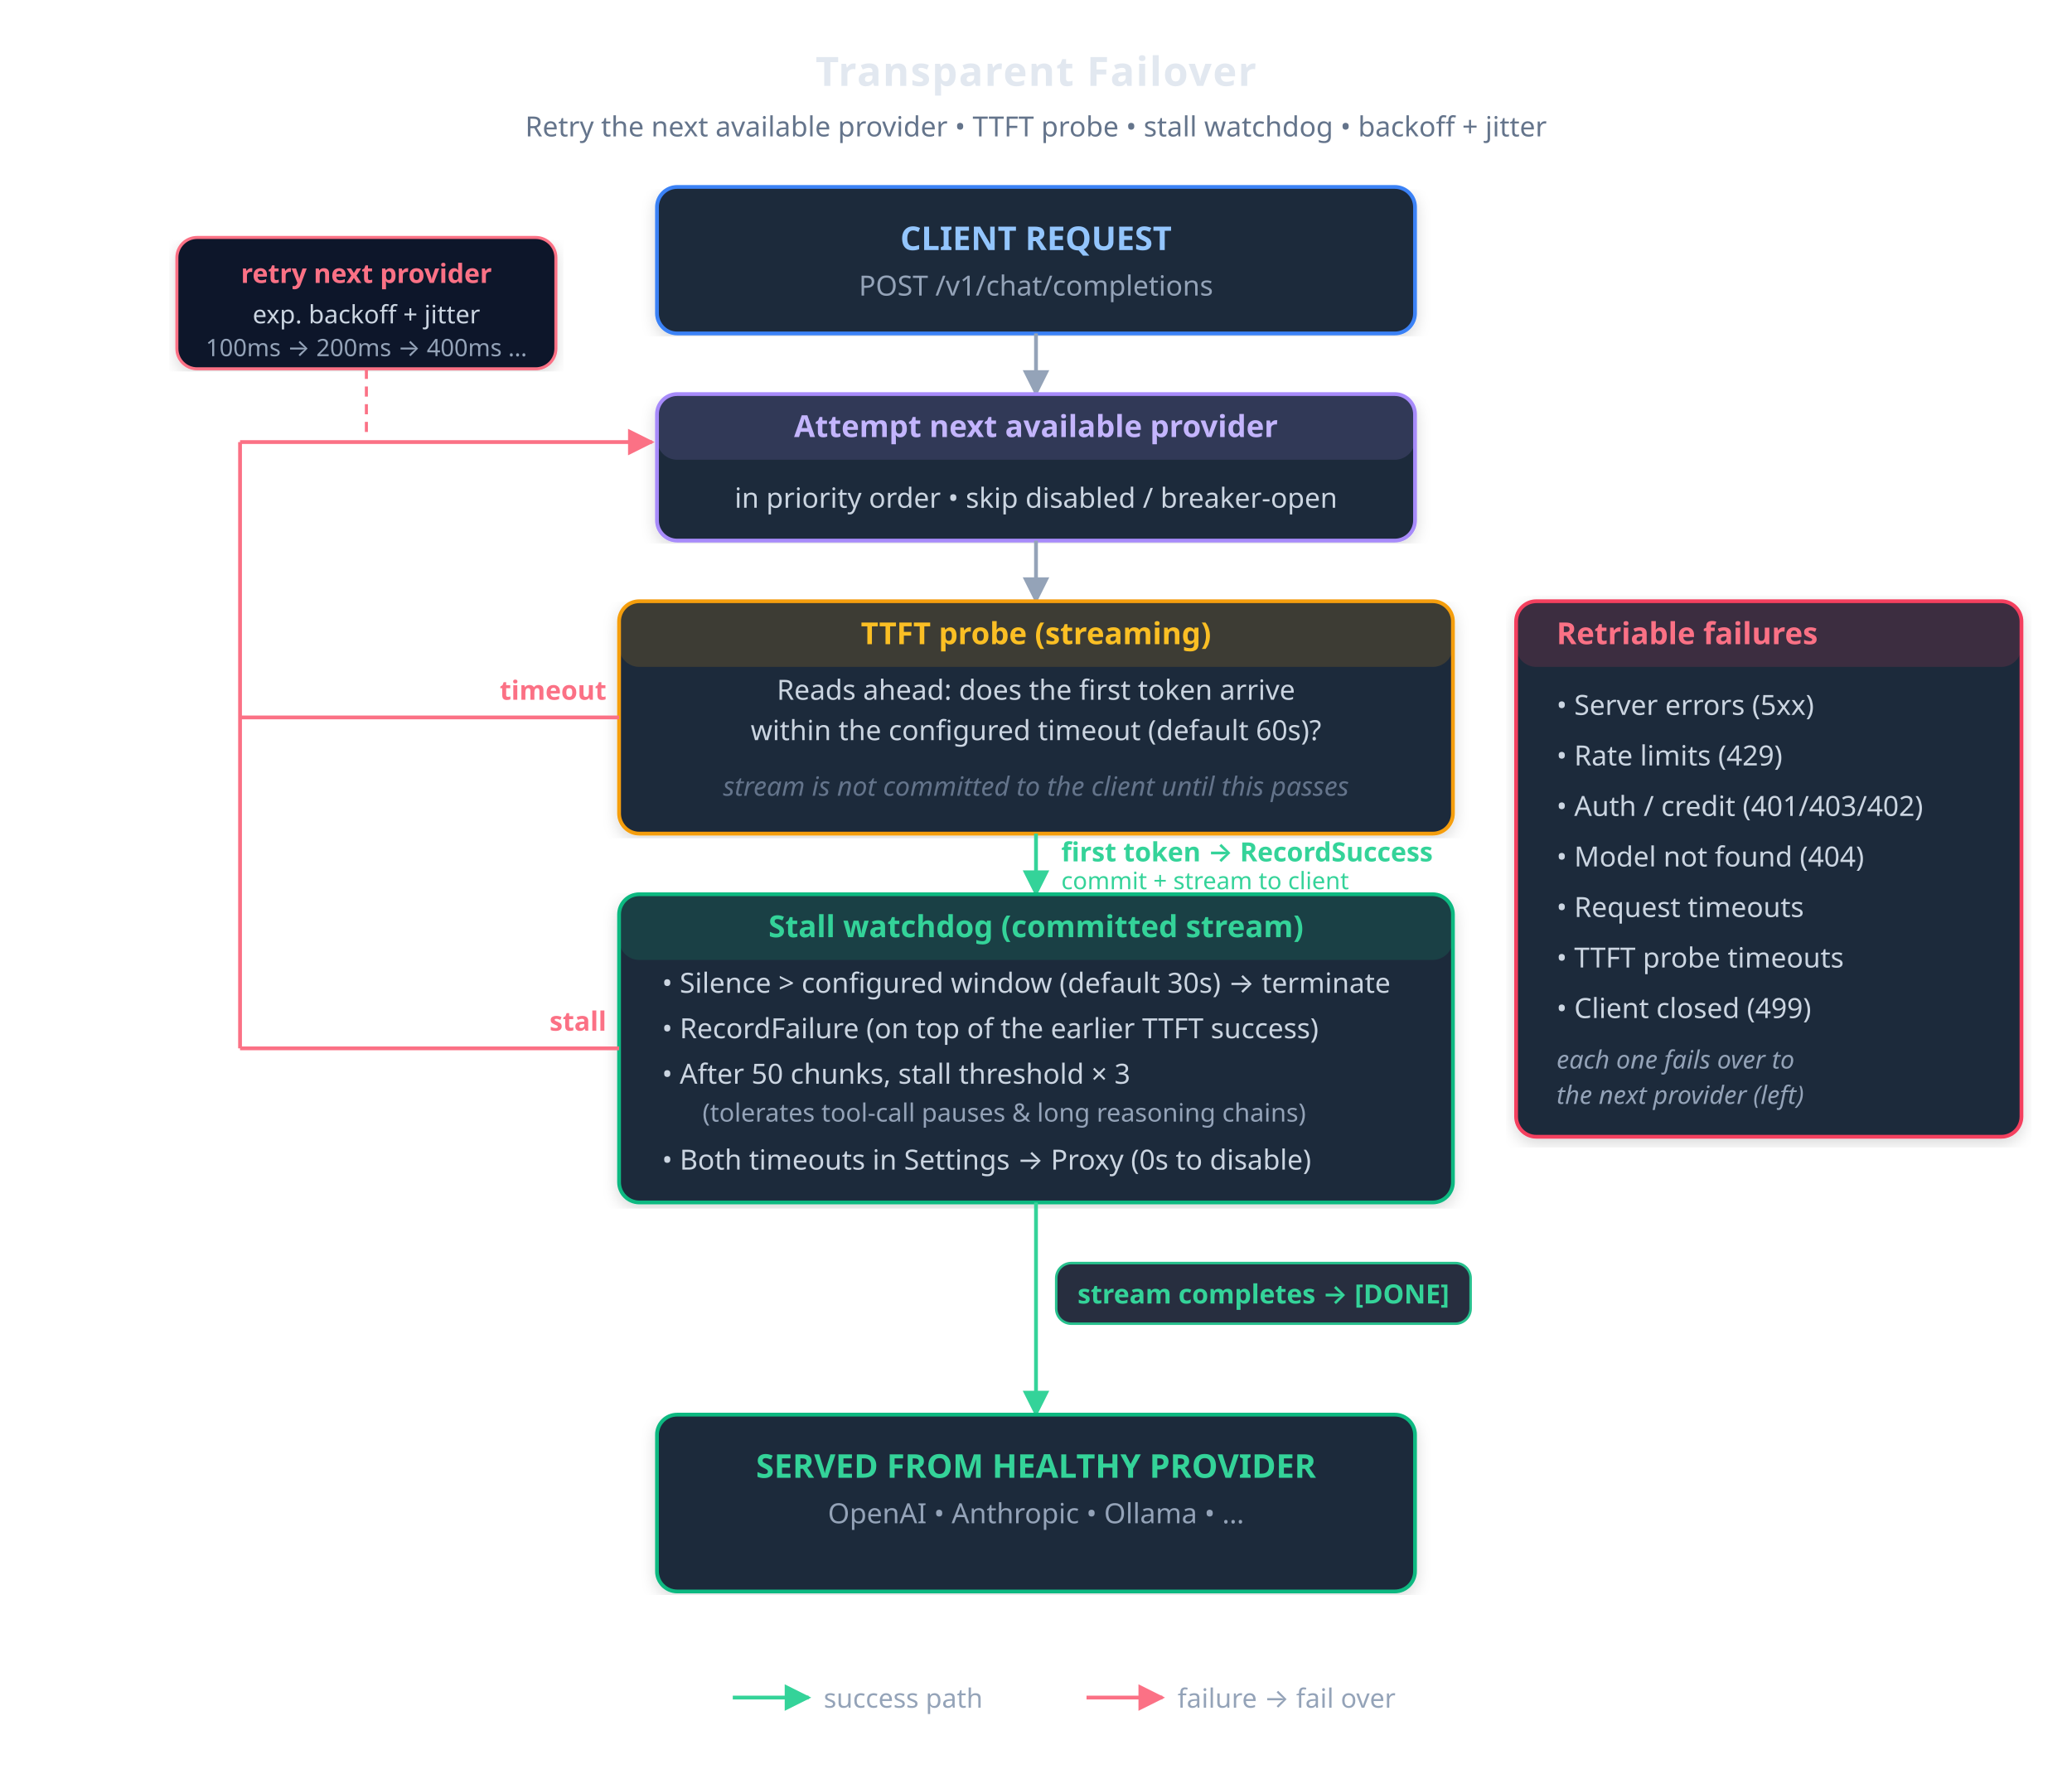
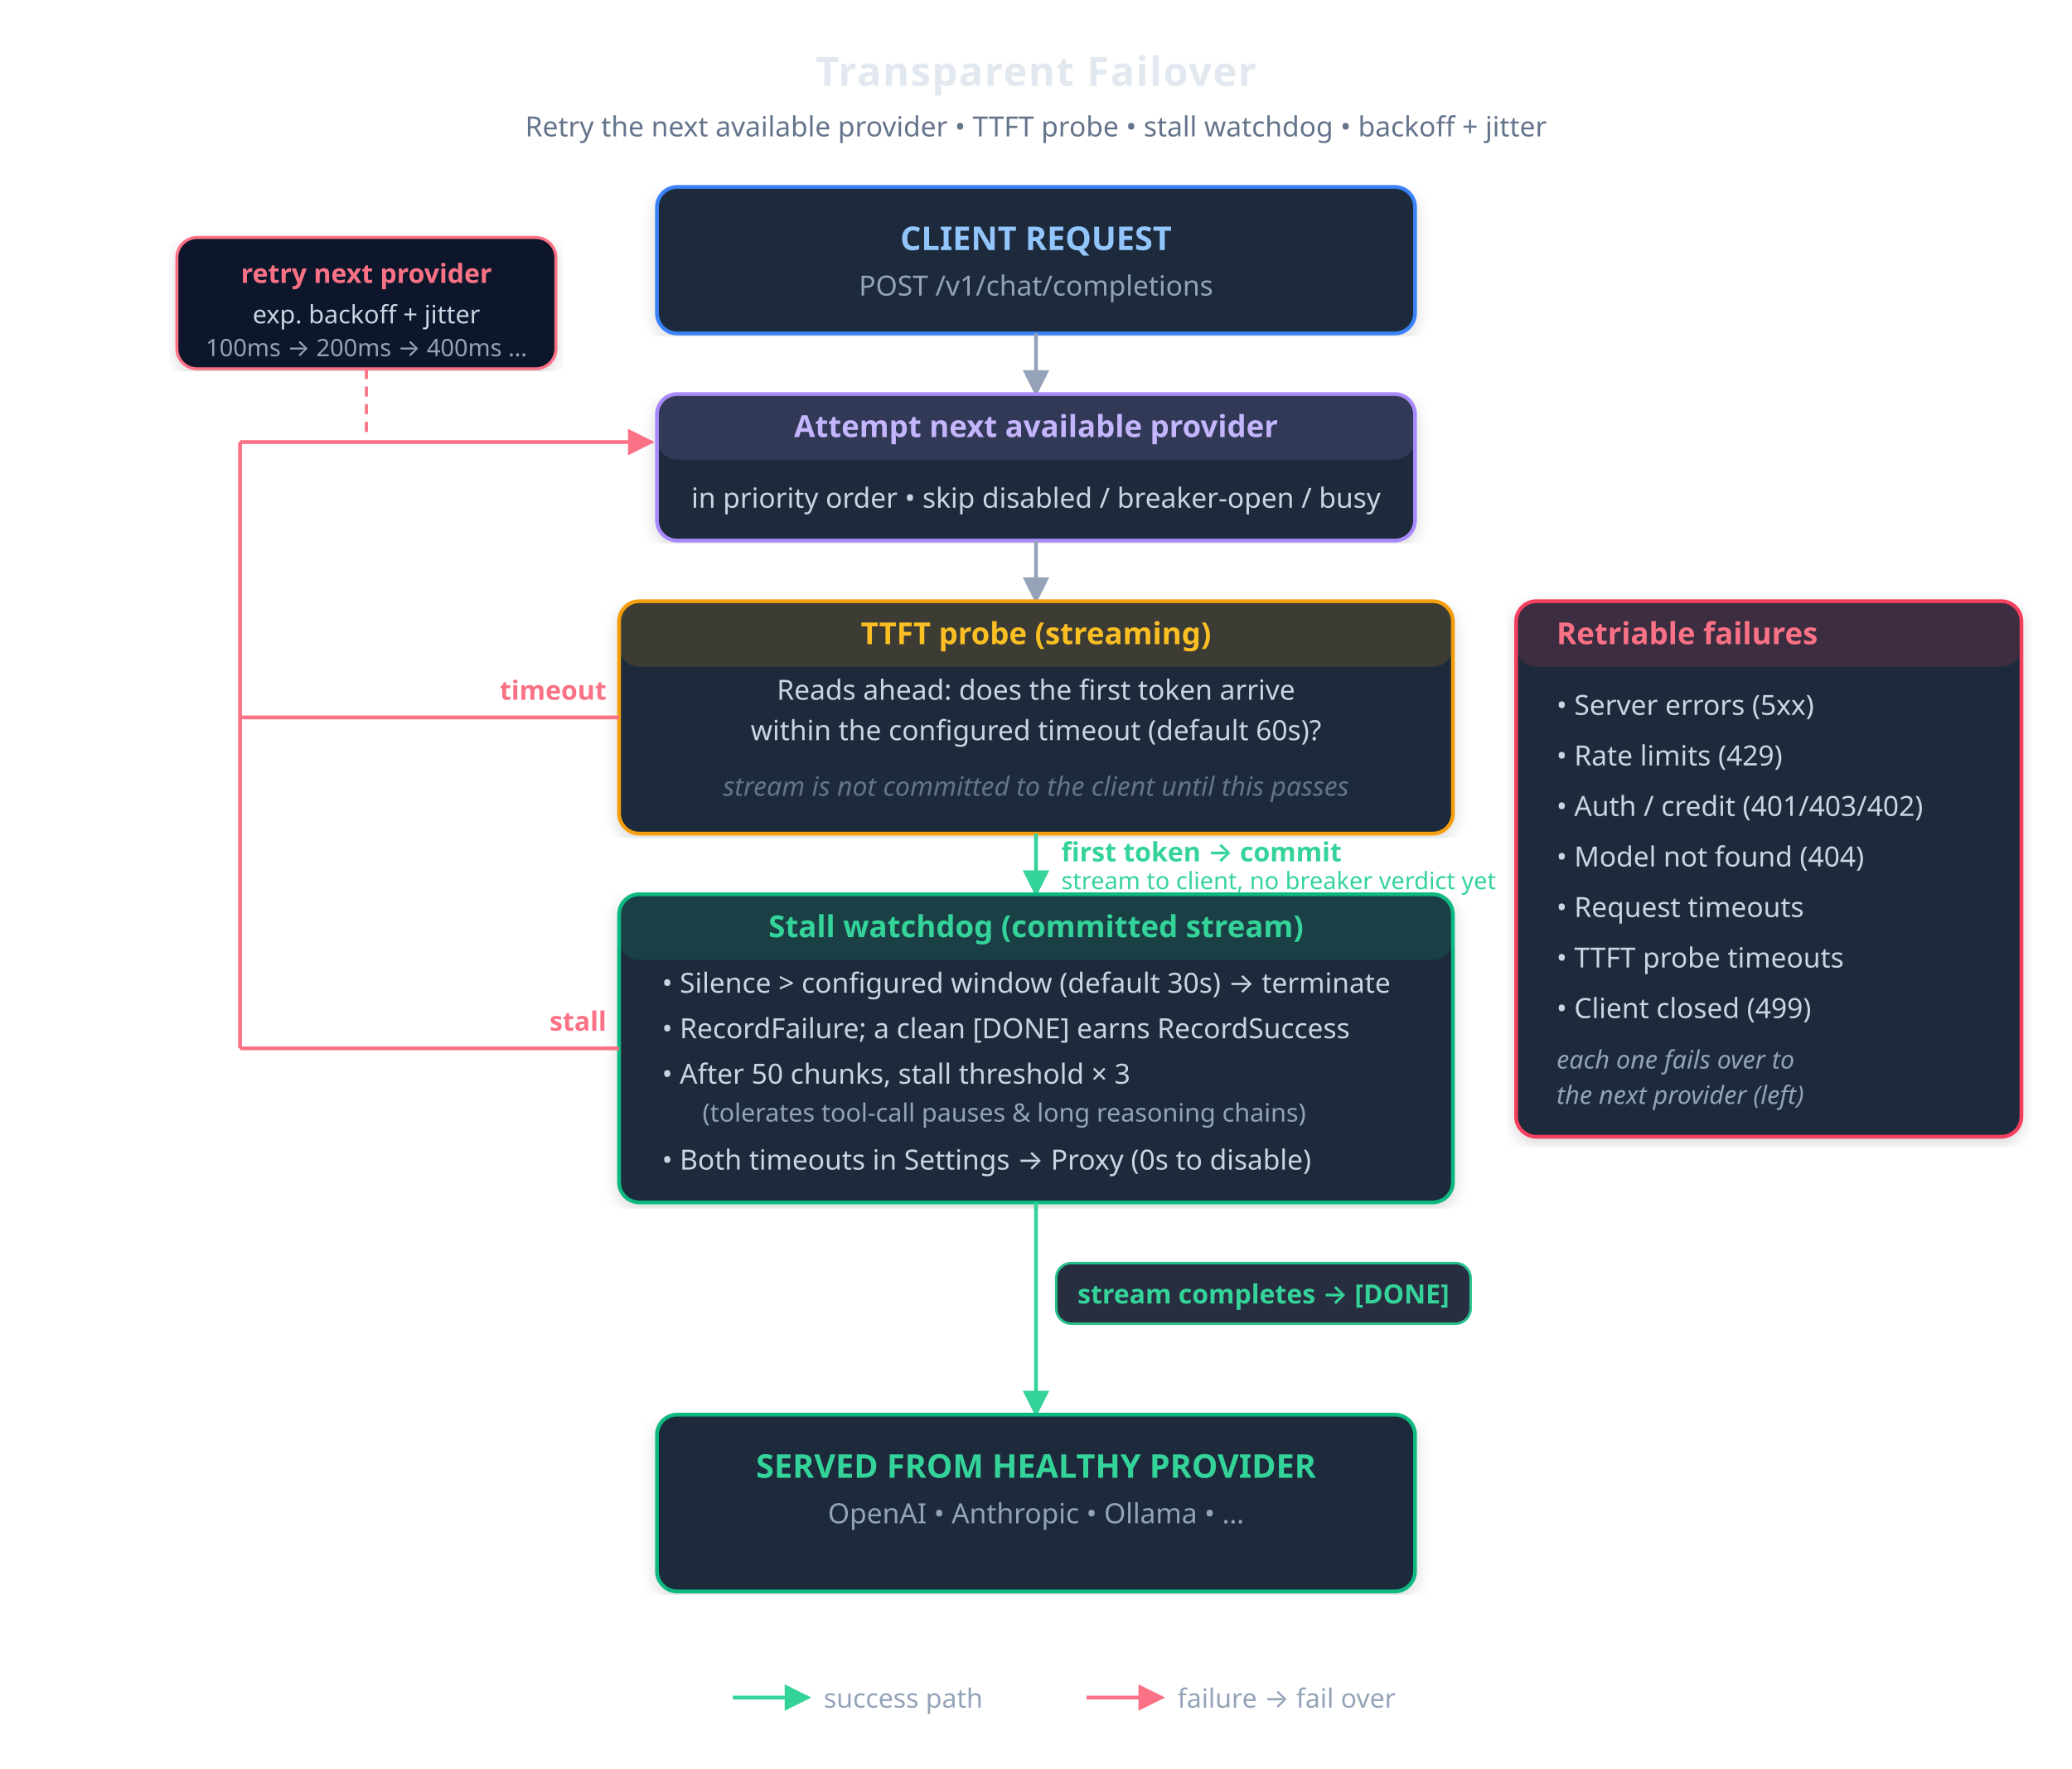
<svg xmlns="http://www.w3.org/2000/svg" viewBox="0 0 820 700" font-family="'Segoe UI', system-ui, -apple-system, sans-serif">
  <defs>
    <marker id="arrow" viewBox="0 0 10 10" refX="9" refY="5" markerWidth="7" markerHeight="7" orient="auto-start-reverse">
      <path d="M 0 0 L 10 5 L 0 10 z" fill="#94a3b8" />
    </marker>
    <marker id="arrow-red" viewBox="0 0 10 10" refX="9" refY="5" markerWidth="7" markerHeight="7" orient="auto-start-reverse">
      <path d="M 0 0 L 10 5 L 0 10 z" fill="#fb7185" />
    </marker>
    <marker id="arrow-green" viewBox="0 0 10 10" refX="9" refY="5" markerWidth="7" markerHeight="7" orient="auto-start-reverse">
      <path d="M 0 0 L 10 5 L 0 10 z" fill="#34d399" />
    </marker>
    <filter id="shadow" x="-2%" y="-2%" width="104%" height="104%">
      <feDropShadow dx="0" dy="2" stdDeviation="3" flood-opacity="0.15" />
    </filter>
  </defs>
  <rect width="820" height="700" fill="none" rx="8" />
  <text x="410" y="34" text-anchor="middle" fill="#e2e8f0" font-size="16" font-weight="700" letter-spacing="0.5">Transparent Failover</text>
  <text x="410" y="54" text-anchor="middle" fill="#64748b" font-size="11">Retry the next available provider • TTFT probe • stall watchdog • backoff + jitter</text>
  <rect x="260" y="74" width="300" height="58" rx="8" fill="#1e293b" stroke="#3b82f6" stroke-width="1.5" filter="url(#shadow)" />
  <text x="410" y="99" text-anchor="middle" fill="#93c5fd" font-size="13" font-weight="600">CLIENT REQUEST</text>
  <text x="410" y="117" text-anchor="middle" fill="#94a3b8" font-size="11">POST /v1/chat/completions</text>
  <line x1="410" y1="132" x2="410" y2="156" stroke="#94a3b8" stroke-width="1.5" marker-end="url(#arrow)" />
  <rect x="260" y="156" width="300" height="58" rx="8" fill="#1e293b" stroke="#a78bfa" stroke-width="1.5" filter="url(#shadow)" />
  <rect x="260" y="156" width="300" height="26" rx="8" fill="#a78bfa" opacity="0.15" />
  <text x="410" y="173" text-anchor="middle" fill="#c4b5fd" font-size="12" font-weight="700">Attempt next available provider</text>
-   <text x="410" y="201" text-anchor="middle" fill="#cbd5e1" font-size="11">in priority order • skip disabled / breaker-open</text>
+   <text x="410" y="201" text-anchor="middle" fill="#cbd5e1" font-size="11">in priority order • skip disabled / breaker-open / busy</text>
  <line x1="410" y1="214" x2="410" y2="238" stroke="#94a3b8" stroke-width="1.5" marker-end="url(#arrow)" />
  <rect x="245" y="238" width="330" height="92" rx="8" fill="#1e293b" stroke="#f59e0b" stroke-width="1.5" filter="url(#shadow)" />
  <rect x="245" y="238" width="330" height="26" rx="8" fill="#f59e0b" opacity="0.15" />
  <text x="410" y="255" text-anchor="middle" fill="#fbbf24" font-size="12" font-weight="700">TTFT probe (streaming)</text>
  <text x="410" y="277" text-anchor="middle" fill="#cbd5e1" font-size="11">Reads ahead: does the first token arrive</text>
  <text x="410" y="293" text-anchor="middle" fill="#cbd5e1" font-size="11">within the configured timeout (default 60s)?</text>
  <text x="410" y="315" text-anchor="middle" fill="#64748b" font-size="10.5" font-style="italic">stream is not committed to the client until this passes</text>
  <line x1="245" y1="284" x2="95" y2="284" stroke="#fb7185" stroke-width="1.5" />
  <text x="240" y="277" text-anchor="end" fill="#fb7185" font-size="10.5" font-weight="600">timeout</text>
  <line x1="410" y1="330" x2="410" y2="354" stroke="#34d399" stroke-width="1.5" marker-end="url(#arrow-green)" />
-   <text x="420" y="341" fill="#34d399" font-size="10.5" font-weight="600">first token → RecordSuccess</text>
-   <text x="420" y="352" fill="#34d399" font-size="9.5">commit + stream to client</text>
+   <text x="420" y="341" fill="#34d399" font-size="10.5" font-weight="600">first token → commit</text>
+   <text x="420" y="352" fill="#34d399" font-size="9.5">stream to client, no breaker verdict yet</text>
  <rect x="245" y="354" width="330" height="122" rx="8" fill="#1e293b" stroke="#10b981" stroke-width="1.5" filter="url(#shadow)" />
  <rect x="245" y="354" width="330" height="26" rx="8" fill="#10b981" opacity="0.15" />
  <text x="410" y="371" text-anchor="middle" fill="#34d399" font-size="12" font-weight="700">Stall watchdog (committed stream)</text>
  <text x="262" y="393" fill="#cbd5e1" font-size="11">• Silence &gt; configured window (default 30s) → terminate</text>
-   <text x="262" y="411" fill="#cbd5e1" font-size="11">• RecordFailure (on top of the earlier TTFT success)</text>
+   <text x="262" y="411" fill="#cbd5e1" font-size="11">• RecordFailure; a clean [DONE] earns RecordSuccess</text>
  <text x="262" y="429" fill="#cbd5e1" font-size="11">• After 50 chunks, stall threshold × 3</text>
  <text x="278" y="444" fill="#94a3b8" font-size="10">(tolerates tool-call pauses &amp; long reasoning chains)</text>
  <text x="262" y="463" fill="#cbd5e1" font-size="11">• Both timeouts in Settings → Proxy (0s to disable)</text>
  <line x1="245" y1="415" x2="95" y2="415" stroke="#fb7185" stroke-width="1.5" />
  <text x="240" y="408" text-anchor="end" fill="#fb7185" font-size="10.5" font-weight="600">stall</text>
  <line x1="95" y1="415" x2="95" y2="175" stroke="#fb7185" stroke-width="1.5" />
  <line x1="95" y1="175" x2="258" y2="175" stroke="#fb7185" stroke-width="1.5" marker-end="url(#arrow-red)" />
  <rect x="70" y="94" width="150" height="52" rx="8" fill="#0f172a" stroke="#fb7185" stroke-width="1.2" filter="url(#shadow)" />
  <text x="145" y="112" text-anchor="middle" fill="#fb7185" font-size="10.5" font-weight="700">retry next provider</text>
  <text x="145" y="128" text-anchor="middle" fill="#cbd5e1" font-size="10">exp. backoff + jitter</text>
  <text x="145" y="141" text-anchor="middle" fill="#94a3b8" font-size="9.5">100ms → 200ms → 400ms …</text>
  <line x1="145" y1="146" x2="145" y2="171" stroke="#fb7185" stroke-width="1.2" stroke-dasharray="4,3" />
  <rect x="600" y="238" width="200" height="212" rx="8" fill="#1e293b" stroke="#f43f5e" stroke-width="1.5" filter="url(#shadow)" />
  <rect x="600" y="238" width="200" height="26" rx="8" fill="#f43f5e" opacity="0.15" />
  <text x="616" y="255" fill="#fb7185" font-size="12" font-weight="700">Retriable failures</text>
  <text x="616" y="283" fill="#cbd5e1" font-size="11">• Server errors (5xx)</text>
  <text x="616" y="303" fill="#cbd5e1" font-size="11">• Rate limits (429)</text>
  <text x="616" y="323" fill="#cbd5e1" font-size="11">• Auth / credit (401/403/402)</text>
  <text x="616" y="343" fill="#cbd5e1" font-size="11">• Model not found (404)</text>
  <text x="616" y="363" fill="#cbd5e1" font-size="11">• Request timeouts</text>
  <text x="616" y="383" fill="#cbd5e1" font-size="11">• TTFT probe timeouts</text>
  <text x="616" y="403" fill="#cbd5e1" font-size="11">• Client closed (499)</text>
  <text x="616" y="423" fill="#94a3b8" font-size="10" font-style="italic">each one fails over to</text>
  <text x="616" y="437" fill="#94a3b8" font-size="10" font-style="italic">the next provider (left)</text>
  <line x1="410" y1="476" x2="410" y2="560" stroke="#34d399" stroke-width="1.5" marker-end="url(#arrow-green)" />
  <rect x="418" y="500" width="164" height="24" rx="6" fill="#0f172a" stroke="#10b981" stroke-width="1" opacity="0.9" />
  <text x="500" y="516" text-anchor="middle" fill="#34d399" font-size="10.5" font-weight="600">stream completes → [DONE]</text>
  <rect x="260" y="560" width="300" height="70" rx="8" fill="#1e293b" stroke="#10b981" stroke-width="1.5" filter="url(#shadow)" />
  <text x="410" y="585" text-anchor="middle" fill="#34d399" font-size="13" font-weight="600">SERVED FROM HEALTHY PROVIDER</text>
  <text x="410" y="603" text-anchor="middle" fill="#94a3b8" font-size="11">OpenAI • Anthropic • Ollama • …</text>
  <line x1="290" y1="672" x2="320" y2="672" stroke="#34d399" stroke-width="1.5" marker-end="url(#arrow-green)" />
  <text x="326" y="676" fill="#94a3b8" font-size="10.5">success path</text>
  <line x1="430" y1="672" x2="460" y2="672" stroke="#fb7185" stroke-width="1.5" marker-end="url(#arrow-red)" />
  <text x="466" y="676" fill="#94a3b8" font-size="10.5">failure → fail over</text>
</svg>
